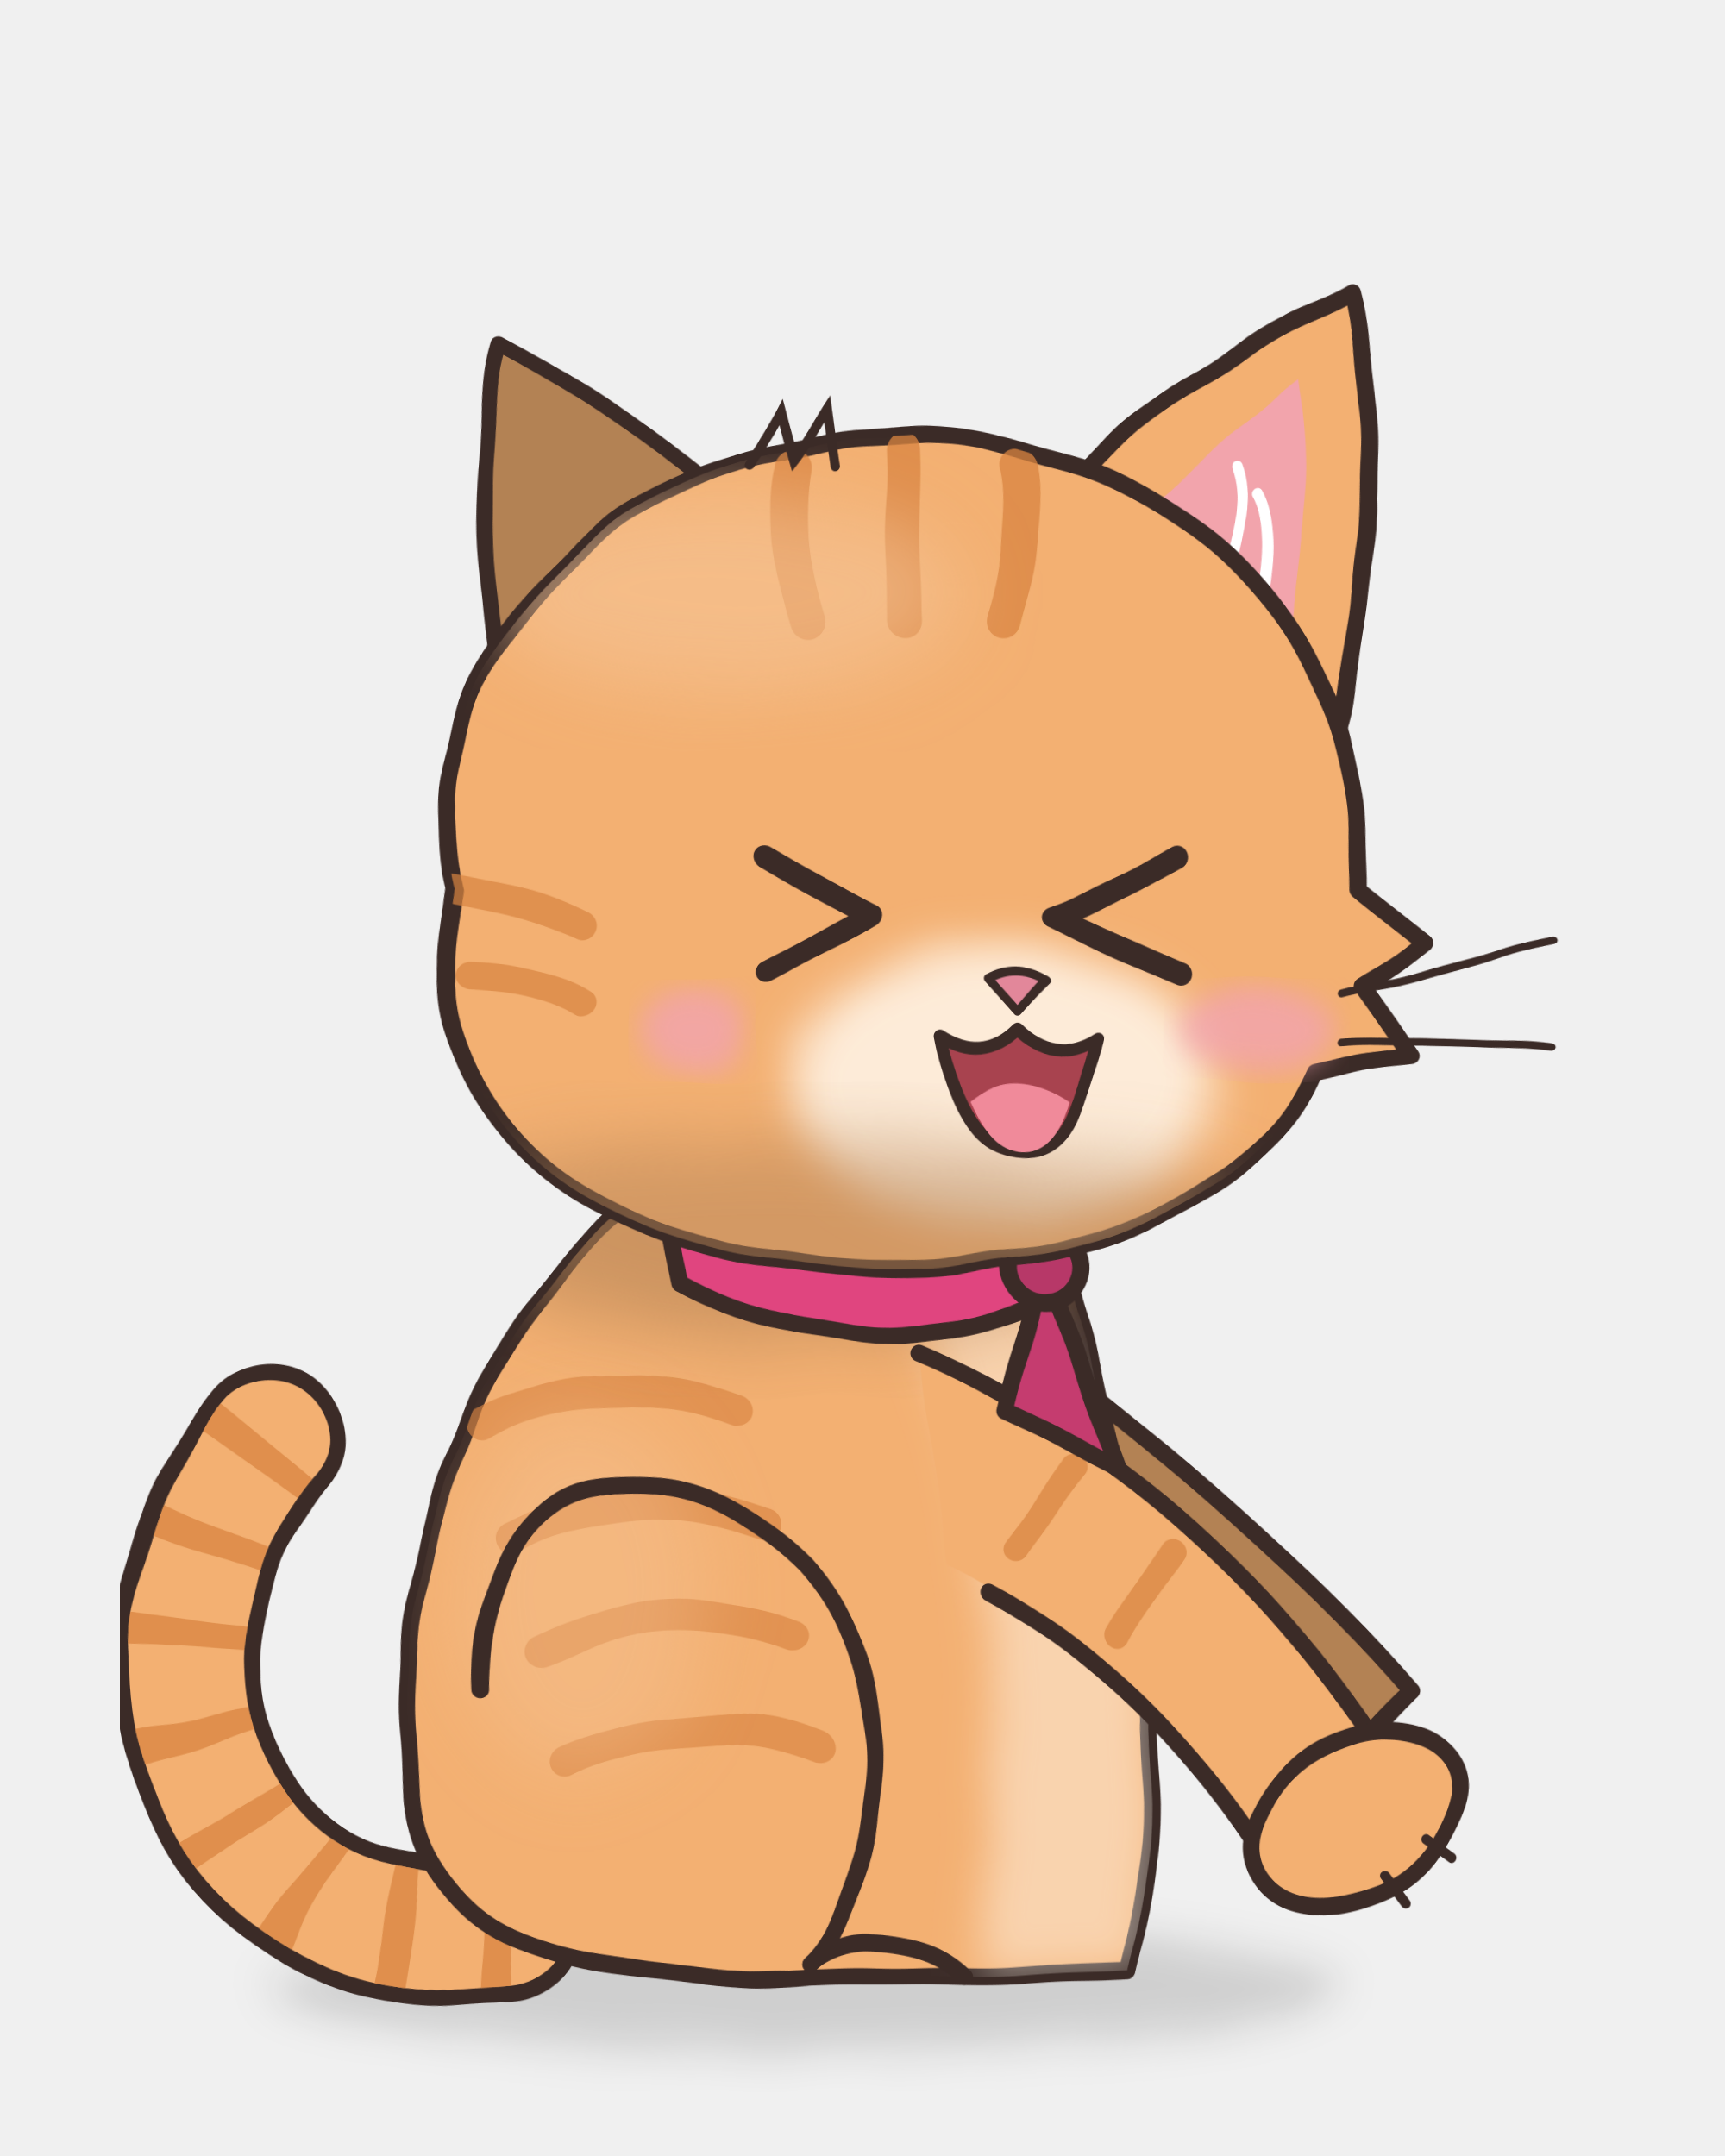
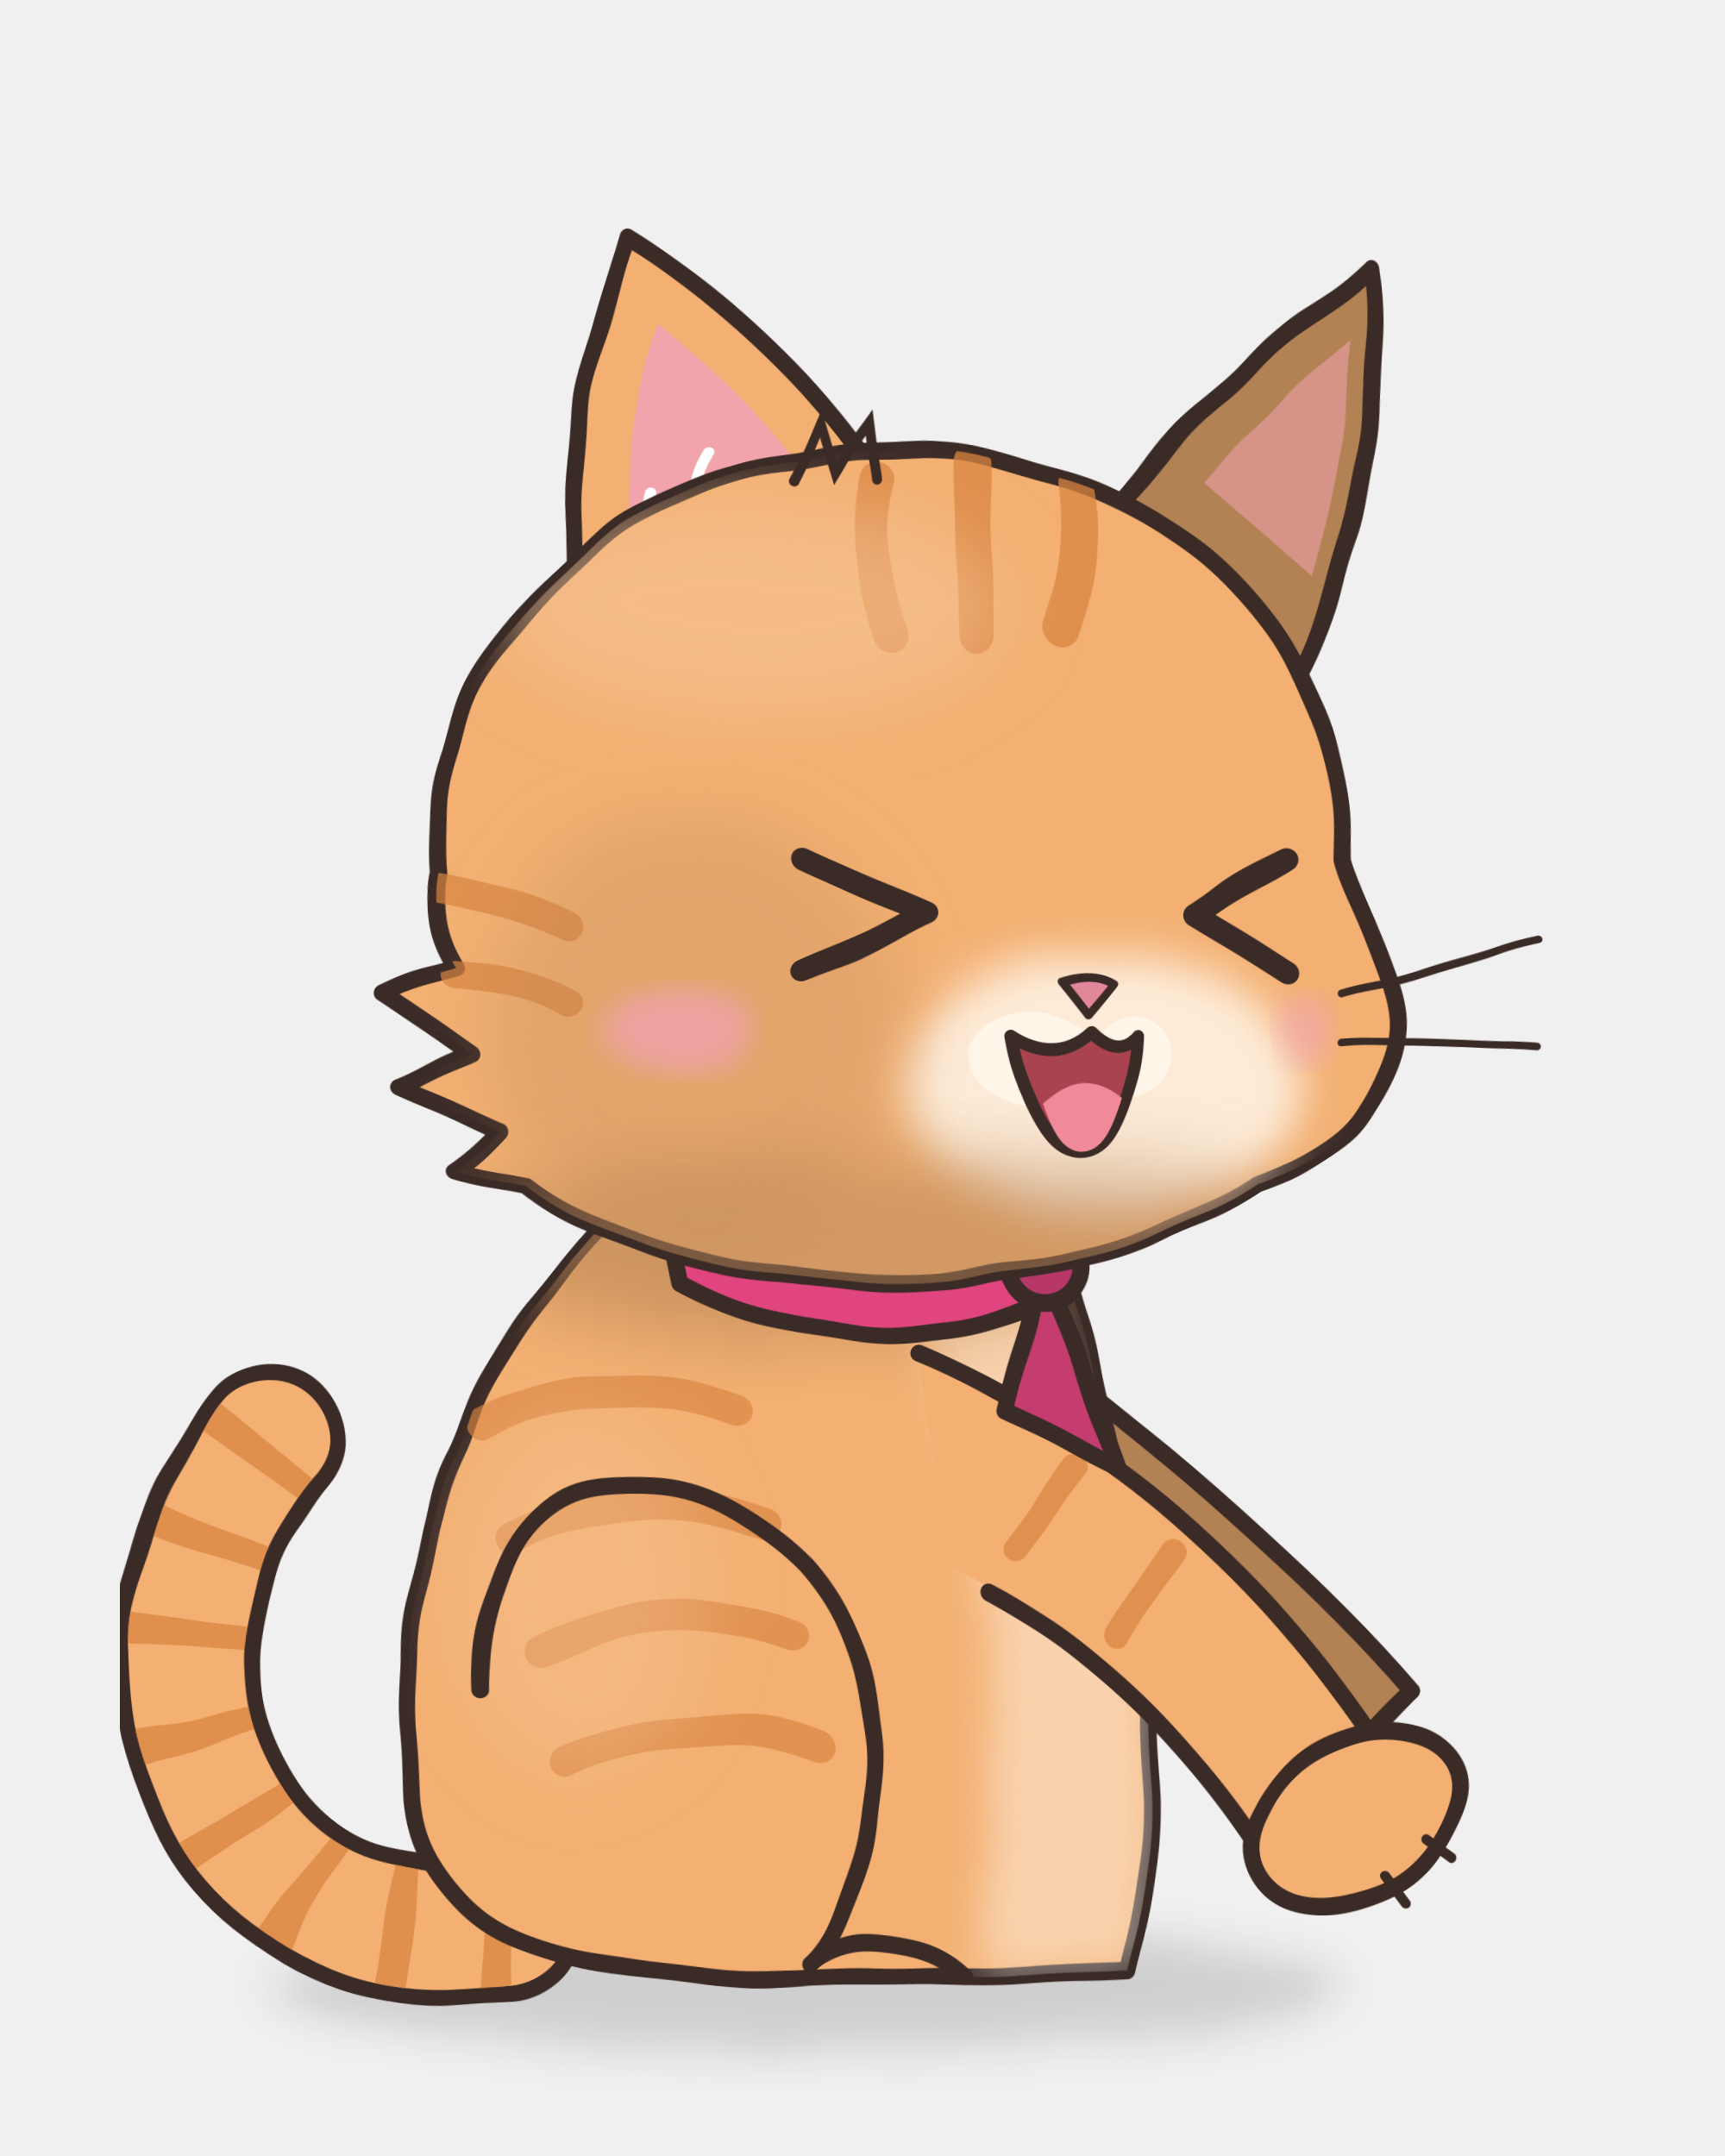
<svg xmlns="http://www.w3.org/2000/svg" viewBox="-104 -252 208 260">
  <defs>
    <filter id="ink" x="-5%" y="-5%" width="110%" height="110%">
      <feTurbulence type="fractalNoise" baseFrequency=".05" numOctaves="2" seed="3" result="n" />
      <feDisplacementMap in="SourceGraphic" in2="n" scale="2.2" />
    </filter>
    <filter id="pencil">
      <feTurbulence type="fractalNoise" baseFrequency="1.1 .35" numOctaves="2" seed="5" />
      <feColorMatrix values="0 0 0 0 .25  0 0 0 0 .2  0 0 0 0 .18  0 0 0 .22 -.02" />
      <feComposite in2="SourceGraphic" operator="in" />
    </filter>
    <filter id="blur1">
      <feGaussianBlur stdDeviation="1" />
    </filter>
    <filter id="blur2">
      <feGaussianBlur stdDeviation="2" />
    </filter>
    <filter id="blur3" x="-30%" y="-30%" width="160%" height="160%">
      <feGaussianBlur stdDeviation="3" />
    </filter>
    <filter id="blur4" x="-30%" y="-30%" width="160%" height="160%">
      <feGaussianBlur stdDeviation="5" />
    </filter>
  </defs>
  <g transform="translate(0 -150) scale(.85) translate(-120 -94)">
    <defs>
      <clipPath id="hslightorangeexcited">
-         <path d="M62 100 C56 62 88 36 126 36 C164 36 192 62 190 100 L200 108 L191 114 L198 124 L184 126 C174 146 150 154 124 154 C98 154 74 146 64 126 C60 118 60 108 62 100 Z" />
+         <path d="M60 98 C58 60 90 38 124 38 C160 38 188 60 188 96 C190 104 196 112 196 120 C196 130 188 138 176 142 C164 150 144 156 124 156 C102 156 82 150 72 142 L62 140 L68 134 L54 128 L64 123 L52 115 L62 111 C59 106 59 102 60 98 Z" />
      </clipPath>
      <clipPath id="bslightorangeexcited">
        <path d="M100 138 C68 150 52 194 56 228 C58 250 80 256 112 254 L158 254 C164 232 160 196 150 158 Z" />
      </clipPath>
    </defs>
    <g filter="url(#ink)">
      <ellipse cx="112" cy="256" rx="76" ry="9" fill="#000" opacity=".14" filter="url(#blur3)" />
      <path d="M70 248 C22 252 14 204 36 178" stroke="#3b2b27" stroke-width="21" fill="none" stroke-linecap="round" />
      <path d="M70 248 C22 252 14 204 36 178" stroke="#f3b072" stroke-width="16.5" fill="none" stroke-linecap="round" />
      <path d="M70 248 C22 252 14 204 36 178" stroke="#d98440" stroke-width="16.5" fill="none" stroke-dasharray="4 10" opacity=".75" />
      <path d="M150 170 C168 184 186 200 198 214 L186 226 C174 214 158 200 146 192 Z" stroke="#3b2b27" stroke-width="2.4" stroke-linejoin="round" stroke-linecap="round" fill="#b38254" />
      <path d="M100 138 C68 150 52 194 56 228 C58 250 80 256 112 254 L158 254 C164 232 160 196 150 158 Z" stroke="#3b2b27" stroke-width="2.4" stroke-linejoin="round" stroke-linecap="round" fill="#f3b072" />
      <g clip-path="url(#bslightorangeexcited)">
        <path d="M126 140 C150 150 166 200 160 254 L136 254 C142 210 136 170 120 146Z" fill="#fff6ea" opacity=".5" filter="url(#blur3)" />
        <path d="M66 176 q18 -8 36 -2" stroke="#d98440" stroke-width="4.5" fill="none" stroke-linecap="round" opacity=".65" />
        <path d="M70 192 q18 -8 36 -2" stroke="#d98440" stroke-width="4.5" fill="none" stroke-linecap="round" opacity=".65" />
        <path d="M74 208 q18 -8 36 -2" stroke="#d98440" stroke-width="4.5" fill="none" stroke-linecap="round" opacity=".65" />
        <path d="M78 224 q18 -8 36 -2" stroke="#d98440" stroke-width="4.5" fill="none" stroke-linecap="round" opacity=".65" />
        <ellipse cx="110" cy="150" rx="44" ry="14" fill="#b38254" opacity=".6" filter="url(#blur4)" />
        <ellipse cx="80" cy="200" rx="18" ry="26" fill="#f6c699" opacity=".35" filter="url(#blur4)" />
      </g>
      <path d="M66 214 C64 182 92 176 112 196 C126 212 124 240 112 252" fill="none" stroke="#3b2b27" stroke-width="2.4" stroke-linejoin="round" stroke-linecap="round" />
      <path d="M112 252 C116 248 128 248 134 254" fill="none" stroke="#3b2b27" stroke-width="2.4" stroke-linejoin="round" stroke-linecap="round" />
      <path d="M128 166 C152 176 176 196 192 220 L176 236 C164 218 148 204 132 196 Z" fill="#f3b072" />
      <path d="M128 166 C152 176 176 196 192 220" fill="none" stroke="#3b2b27" stroke-width="2.4" stroke-linejoin="round" stroke-linecap="round" />
      <path d="M176 236 C164 218 150 206 138 200" fill="none" stroke="#3b2b27" stroke-width="2.4" stroke-linejoin="round" stroke-linecap="round" />
      <path d="M150 182 l-8 12 M164 194 l-8 12" stroke="#d98440" stroke-width="3.5" stroke-linecap="round" opacity=".7" />
      <ellipse cx="190" cy="232" rx="16" ry="11" stroke="#3b2b27" stroke-width="2.4" stroke-linejoin="round" stroke-linecap="round" fill="#f3b072" transform="rotate(-30 190 232)" />
      <path d="M194 240 l3 4 M200 235 l4 3" stroke="#3b2b27" stroke-width="1.4" fill="none" stroke-linecap="round" />
      <path d="M92 144 Q122 160 150 148 L148 158 Q120 170 94 156 Z" stroke="#3b2b27" stroke-width="2.4" stroke-linejoin="round" stroke-linecap="round" fill="#e0457f" />
      <path d="M146 154 L156 182 L140 174 Z" stroke="#3b2b27" stroke-width="2.4" stroke-linejoin="round" stroke-linecap="round" fill="#c53c6f" />
      <circle cx="146" cy="154" r="5" stroke="#3b2b27" stroke-width="2.4" stroke-linejoin="round" stroke-linecap="round" fill="#b73868" />
-       <g transform="translate(12 6) scale(.9) translate(6 4)">
-         <path d="M60 82 C54 58 52 34 57 15 C76 25 92 37 103 49 Z" stroke="#3b2b27" stroke-width="2.4" stroke-linejoin="round" stroke-linecap="round" fill="#b38254" />
+       <path d="M154 48 C166 34 180 20 192 12 C194 32 190 52 182 70 Z" stroke="#3b2b27" stroke-width="2.4" stroke-linejoin="round" stroke-linecap="round" fill="#b38254" />
+       <path d="M168 42 C176 34 184 27 189 22 C189 34 187 46 184 56 Z" fill="#f2a3b3" opacity=".55" />
+       <path d="M80 72 C77 50 79 28 87 8 C103 18 117 32 126 48 Z" stroke="#3b2b27" stroke-width="2.4" stroke-linejoin="round" stroke-linecap="round" fill="#f3b072" />
+       <path d="M88 62 C86 46 87 32 91 20 C101 28 109 36 116 48 Z" fill="#f2a3b3" opacity=".9" />
+       <path d="M96 54 q-1 -10 2 -16 M102 56 q0 -9 4 -13 M91 56 q-2 -8 -1 -12" stroke="#fff" stroke-width="1.6" fill="none" stroke-linecap="round" />
+       <path d="M60 98 C58 60 90 38 124 38 C160 38 188 60 188 96 C190 104 196 112 196 120 C196 130 188 138 176 142 C164 150 144 156 124 156 C102 156 82 150 72 142 L62 140 L68 134 L54 128 L64 123 L52 115 L62 111 C59 106 59 102 60 98 Z" stroke="#3b2b27" stroke-width="2.4" stroke-linejoin="round" stroke-linecap="round" fill="#f3b072" />
+       <g clip-path="url(#hslightorangeexcited)">
+         <path d="M122 42 q-2 10 2 22 M136 40 v24 M150 42 q2 10 -2 21" stroke="#d98440" stroke-width="5" fill="none" stroke-linecap="round" opacity=".75" />
+         <path d="M60 100 q10 1 18 5 M62 112 q10 0 16 4" stroke="#d98440" stroke-width="4" fill="none" stroke-linecap="round" opacity=".7" />
+         <ellipse cx="154.031" cy="128" rx="28" ry="19" fill="#fff6ea" opacity=".85" filter="url(#blur3)" />
+         <ellipse cx="104" cy="60" rx="36" ry="15" fill="#f6c699" opacity=".55" filter="url(#blur4)" />
+         <ellipse cx="96" cy="120" rx="30" ry="30" fill="#b38254" opacity=".25" filter="url(#blur4)" />
+         <ellipse cx="124" cy="152" rx="70" ry="14" fill="#b38254" opacity=".5" filter="url(#blur4)" />
      </g>
-       <g transform="translate(6 0)">
-         <path d="M 180 82 C 186 58 188 34 183 15 C 164 25 148 37 137 49 Z" stroke="#3b2b27" stroke-width="2.4" stroke-linejoin="round" stroke-linecap="round" fill="#f3b072" />
-         <path d="M 173 72 C 177 54 178 40 176 28 C 165 36 156 44 148 52 Z" fill="#f2a3b3" opacity=".9" />
-         <path d="M166 56 q3 -10 1 -16 M171 58 q2 -9 -1 -14" stroke="#fff" stroke-width="1.6" fill="none" stroke-linecap="round" />
-       </g>
-       <path d="M62 100 C56 62 88 36 126 36 C164 36 192 62 190 100 L200 108 L191 114 L198 124 L184 126 C174 146 150 154 124 154 C98 154 74 146 64 126 C60 118 60 108 62 100 Z" stroke="#3b2b27" stroke-width="2.4" stroke-linejoin="round" stroke-linecap="round" fill="#f3b072" />
-       <g clip-path="url(#hslightorangeexcited)">
-         <path d="M110 40 q-2 10 2 22 M126 38 v24 M142 40 q2 10 -2 22" stroke="#d98440" stroke-width="5" fill="none" stroke-linecap="round" opacity=".75" />
-         <path d="M62 100 q10 1 18 5 M64 112 q10 0 16 4" stroke="#d98440" stroke-width="4" fill="none" stroke-linecap="round" opacity=".7" />
-         <ellipse cx="140" cy="128" rx="30" ry="20" fill="#fff6ea" opacity=".85" filter="url(#blur3)" />
-         <ellipse cx="100" cy="58" rx="34" ry="14" fill="#f6c699" opacity=".55" filter="url(#blur4)" />
-         <ellipse cx="110" cy="150" rx="70" ry="14" fill="#b38254" opacity=".5" filter="url(#blur4)" />
-       </g>
-       <path d="M104 40 l4 -8 l2 7 l5 -7 l1 8" stroke="#3b2b27" stroke-width="1.4" fill="none" stroke-linecap="round" />
-       <path d="M106.62 96 L121.38 104 L106.62 112" stroke="#3b2b27" fill="none" stroke-linecap="round" stroke-linejoin="round" stroke-width="3.2" />
-       <path d="M165.0 96 L147.0 104 L165.0 112" stroke="#3b2b27" fill="none" stroke-linecap="round" stroke-linejoin="round" stroke-width="3.2" />
-       <ellipse cx="96" cy="120" rx="7.7" ry="6" fill="#f2a3b3" opacity=".75" filter="url(#blur2)" />
-       <ellipse cx="176" cy="120" rx="11" ry="6" fill="#f2a3b3" opacity=".75" filter="url(#blur2)" />
-       <path d="M138 113 Q142 111 146 113 L142 117.5 Z" fill="#e2879a" stroke="#3b2b27" stroke-width="1.2" stroke-linejoin="round" />
-       <path d="M131 121 Q137 125 142 120 Q147 125 153 121 Q150 137 142 137 Q134 137 131 121 Z" fill="#a8434f" stroke="#3b2b27" stroke-width="1.8" stroke-linejoin="round" />
-       <path d="M135 130 Q142 125 149 130 Q146 137 142 137 Q138 137 135 130 Z" fill="#f08a9a" />
-       <path d="M188 115 q16 -3.2 30 -7.6" stroke="#3b2b27" stroke-width="1.1" fill="none" stroke-linecap="round" />
-       <path d="M188 122 q16 -0.4 30 0.8" stroke="#3b2b27" stroke-width="1.1" fill="none" stroke-linecap="round" />
-       <g transform="translate(14 0)" />
+       <path d="M110 42 l4 -8 l2 7 l5 -7 l1 8" stroke="#3b2b27" stroke-width="1.4" fill="none" stroke-linecap="round" />
+       <path d="M111.65 96 L129.65 104 L111.65 112" stroke="#3b2b27" fill="none" stroke-linecap="round" stroke-linejoin="round" stroke-width="3.2" />
+       <path d="M180.251 96 L167.224 104 L180.251 112" stroke="#3b2b27" fill="none" stroke-linecap="round" stroke-linejoin="round" stroke-width="3.2" />
+       <ellipse cx="93.954" cy="120" rx="11" ry="6" fill="#f2a3b3" opacity=".75" filter="url(#blur2)" />
+       <ellipse cx="182.868" cy="120" rx="4" ry="5" fill="#f2a3b3" opacity=".6" filter="url(#blur2)" />
+       <ellipse cx="144.031" cy="124" rx="9" ry="6.5" fill="#fff6ea" opacity=".9" />
+       <ellipse cx="158.031" cy="124" rx="6" ry="6" fill="#fff6ea" opacity=".9" />
+       <path d="M148.031 113 Q152.031 111 155.031 113 L151.531 117.5 Z" fill="#e2879a" stroke="#3b2b27" stroke-width="1.2" stroke-linejoin="round" />
+       <path d="M141.031 121 Q147.031 125 152.031 120 Q156.031 124 159.031 121 Q158.031 137 151.031 137 Q144.031 137 141.031 121 Z" fill="#a8434f" stroke="#3b2b27" stroke-width="1.8" stroke-linejoin="round" />
+       <path d="M145.031 130 Q151.031 125 157.031 130 Q155.031 137 151.031 137 Q147.031 137 145.031 130 Z" fill="#f08a9a" />
+       <path d="M188 115 q14 -3.2 28 -7.6" stroke="#3b2b27" stroke-width="1.1" fill="none" stroke-linecap="round" />
+       <path d="M188 122 q14 -0.4 28 0.8" stroke="#3b2b27" stroke-width="1.1" fill="none" stroke-linecap="round" />
+       <g transform="translate(6 0)" />
    </g>
  </g>
</svg>
